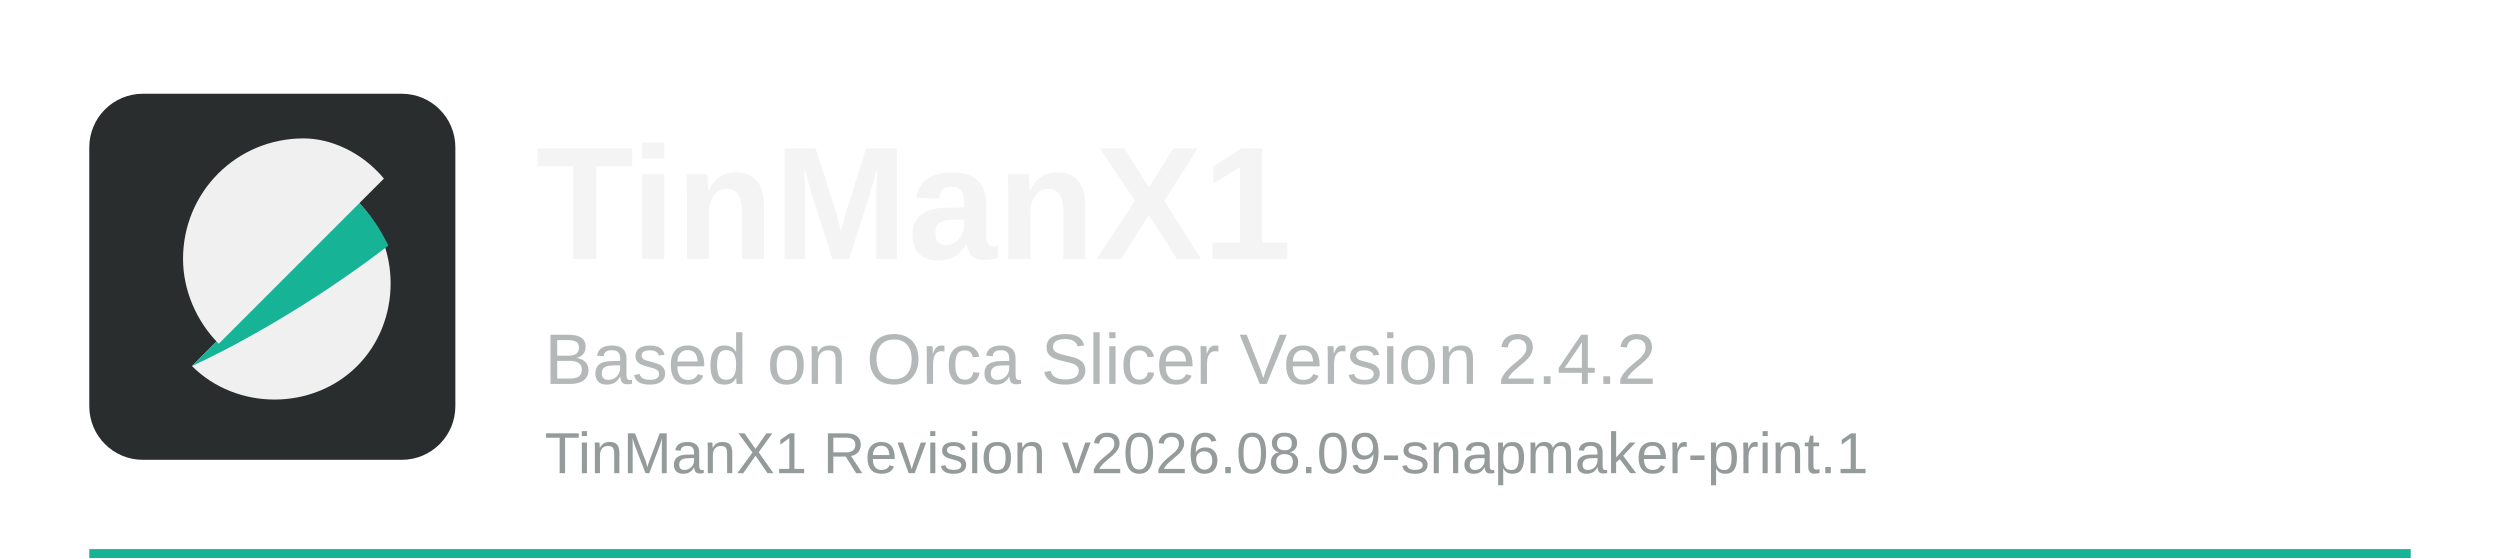
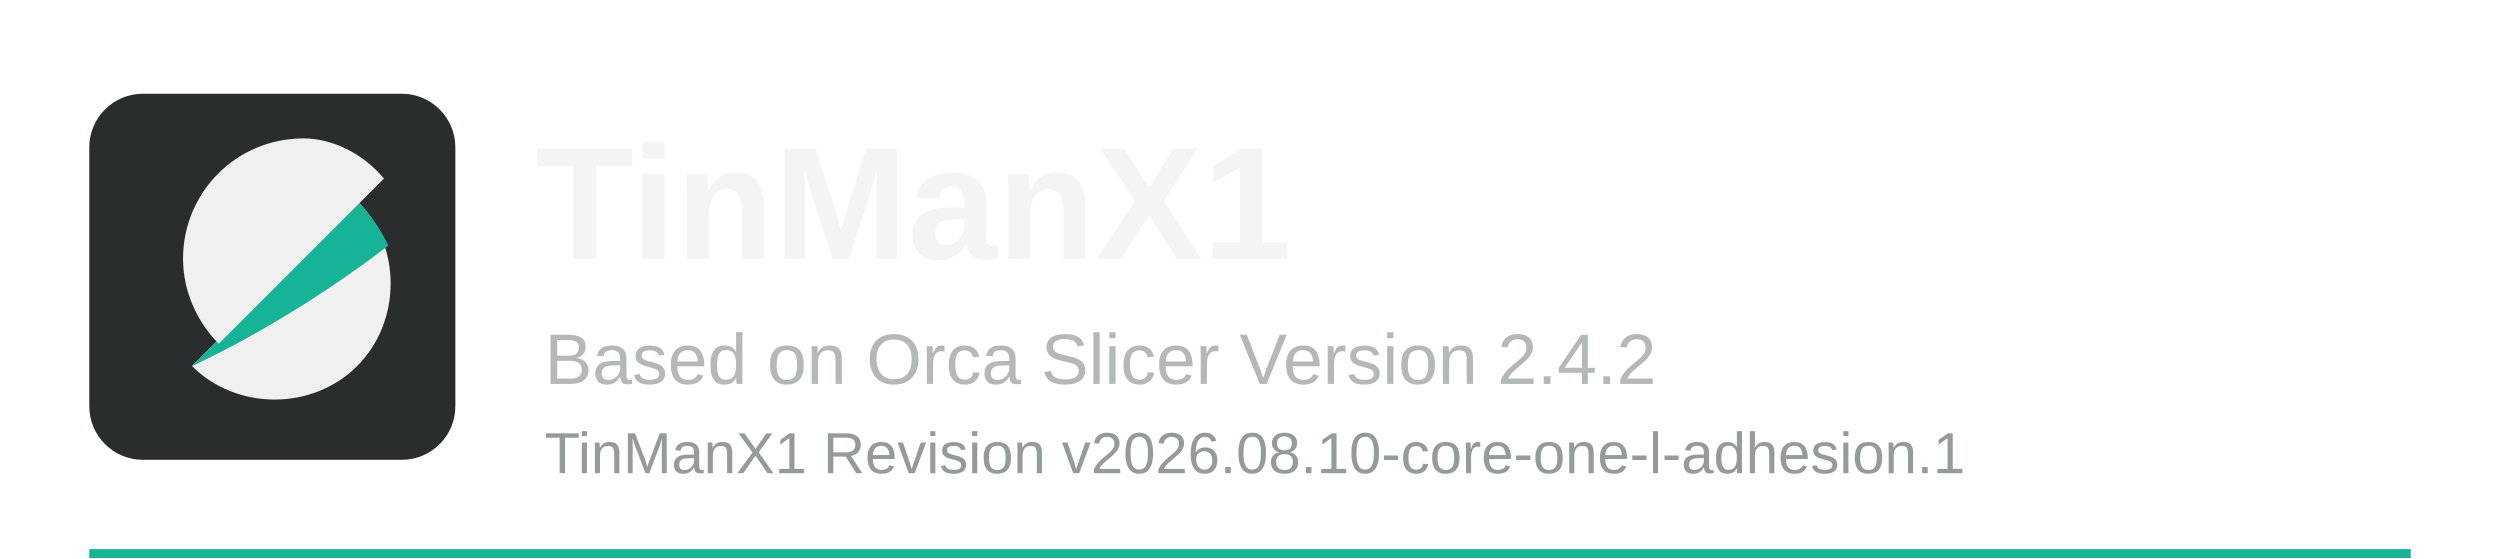
<svg xmlns="http://www.w3.org/2000/svg" width="560" height="125" viewBox="0 0 560 125">
  <rect x="20" y="123" width="520" height="2" fill="#17b397" />
  <rect x="20" y="21" width="82" height="82" rx="12" fill="#2a2d2e" />
  <path d="M43 82c10 10 27 10 37 0s10-27 0-37L43 82z" fill="#f0f0f0" />
  <path d="M80 45L43 82c15-7 31-17 44-27-2-4-4-7-7-10z" fill="#17b397" />
  <path d="M68 31c-15 0-27 12-27 27 0 7 3 14 8 19l37-37c-5-6-12-9-18-9z" fill="#f0f0f0" />
  <text x="120" y="58" font-family="Arial, Helvetica, sans-serif" font-size="36" font-weight="700" fill="#f4f4f4">TinManX1</text>
  <text x="122" y="86" font-family="Arial, Helvetica, sans-serif" font-size="16" fill="#b5b8b8">Based on Orca Slicer Version 2.4.2</text>
-   <text x="122" y="106" font-family="Arial, Helvetica, sans-serif" font-size="13" fill="#959b9b">TinManX1 Revision v2026.08.09-snapmaker-print.1</text>
+   <text x="122" y="106" font-family="Arial, Helvetica, sans-serif" font-size="13" fill="#959b9b">TinManX1 Revision v2026.08.10-core-one-l-adhesion.1</text>
</svg>
